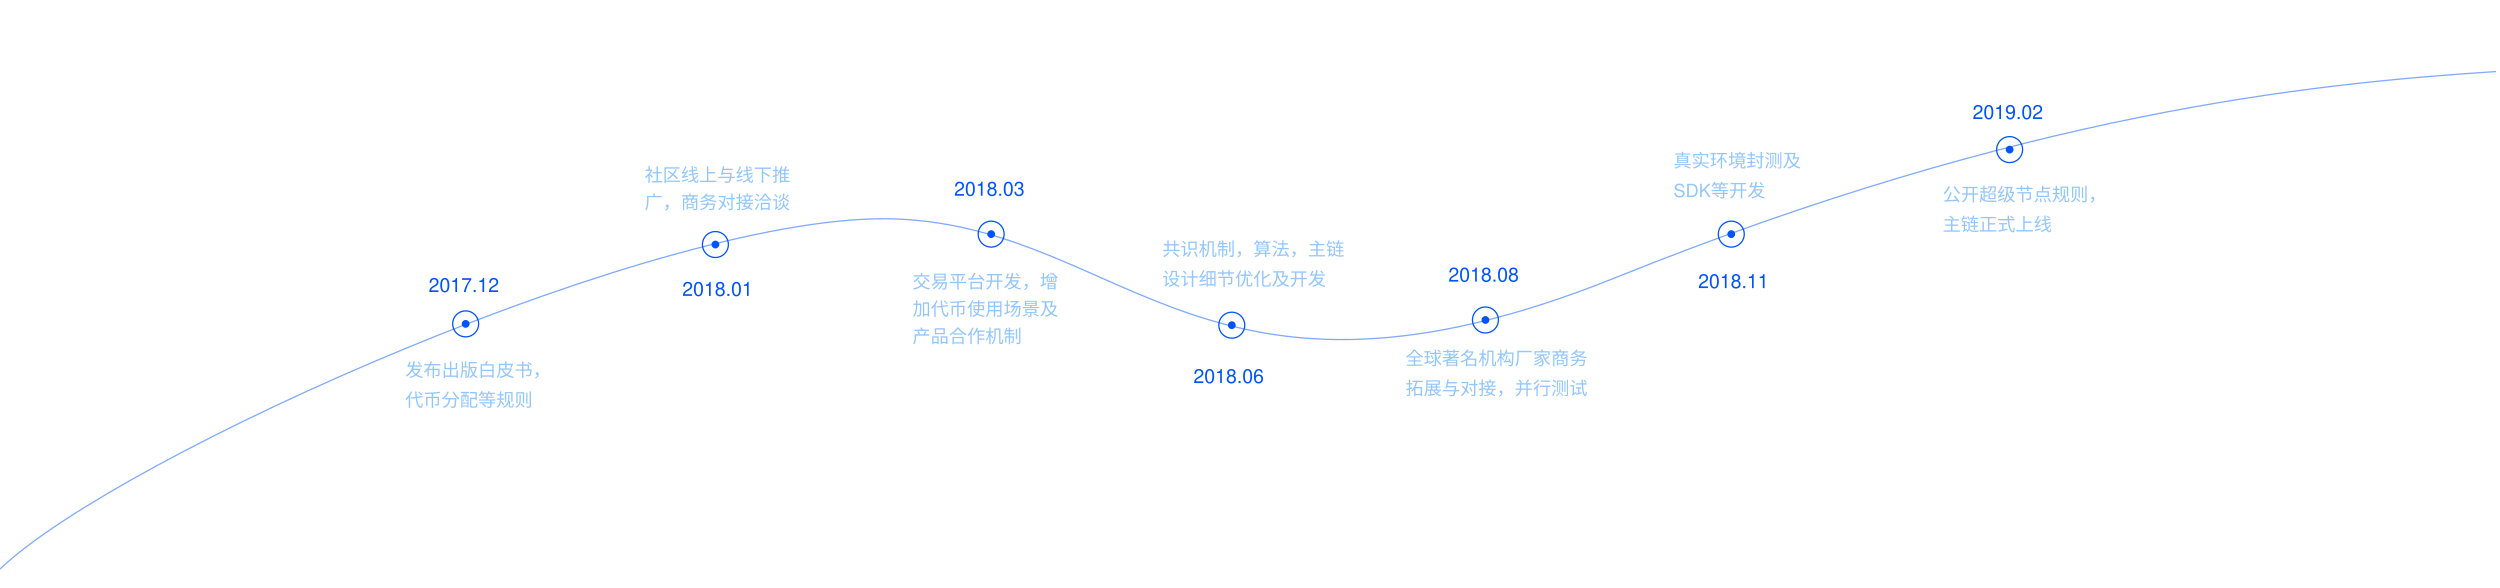
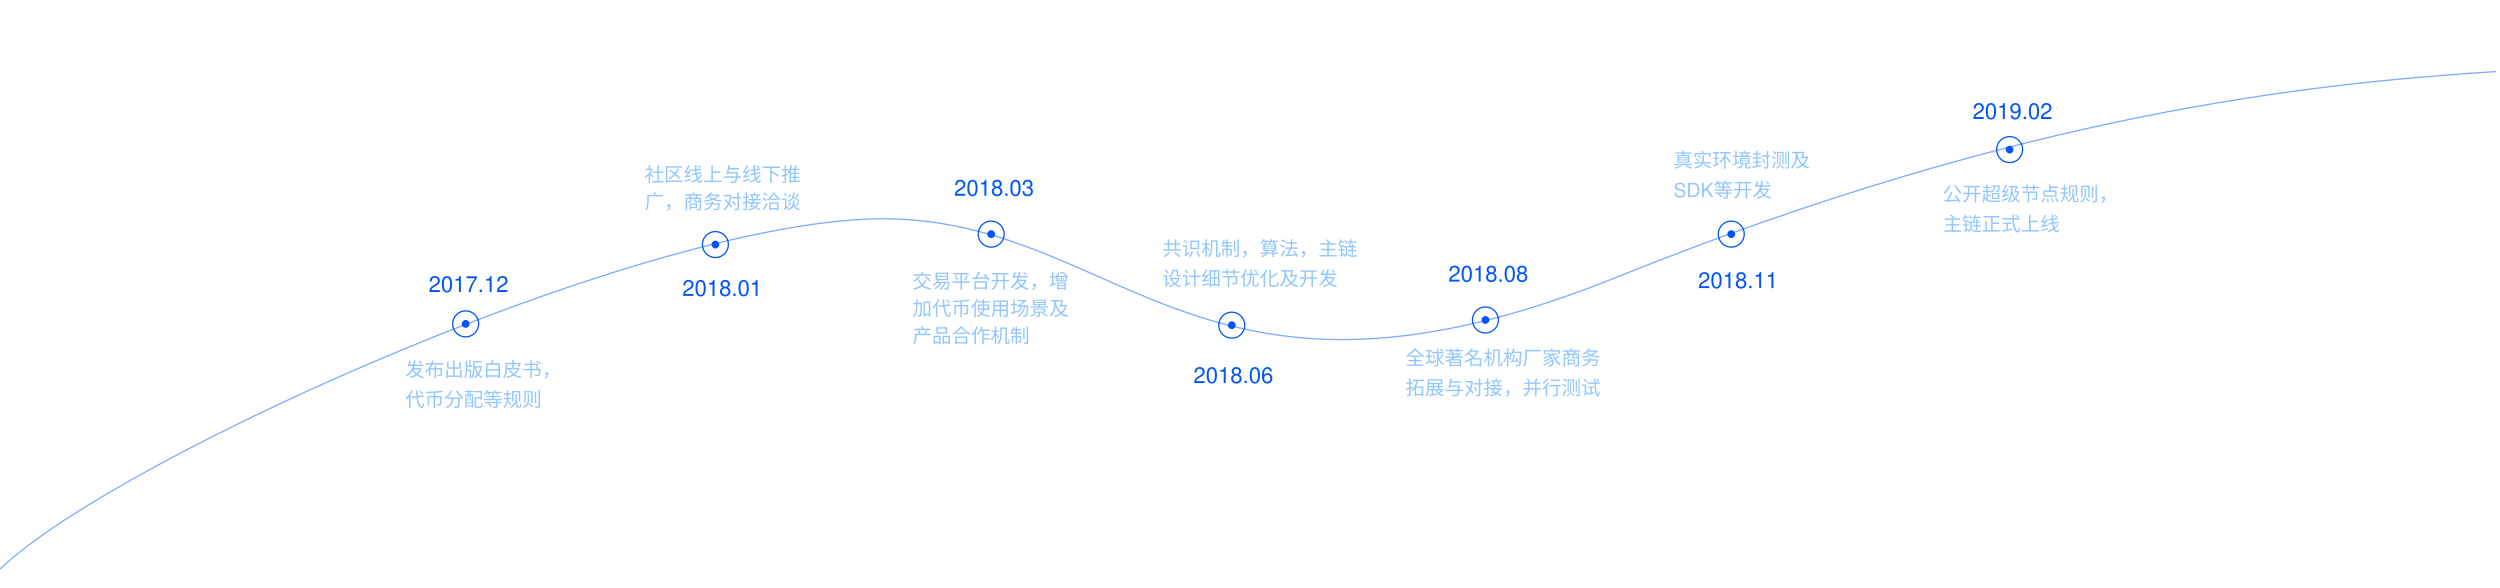
- <svg xmlns="http://www.w3.org/2000/svg">
+ <svg xmlns="http://www.w3.org/2000/svg" viewBox="0,0,1922,452">
  <g>
    <rect fill="none" id="canvas_background" height="452" width="1922" y="-1" x="-1" />
    <g display="none" overflow="visible" y="0" x="0" height="100%" width="100%" id="canvasGrid">
      <rect fill="url(#gridpattern)" stroke-width="0" y="1" x="1" height="500" width="1920" />
    </g>
  </g>
  <g>
    <path stroke="#0154fa" id="svg_7" d="m0,437.5c90.704,-87.117 513.468,-276.666 690.022,-269.113c176.554,7.553 238.1,171.371 552.21,44.971c314.11,-126.399 532.337,-148.949 676.767,-158.358" opacity="0.5" fill="none" />
    <ellipse ry="10" rx="10" id="svg_20" cy="249" cx="358" stroke="#0154fa" fill="none" />
    <ellipse ry="3" rx="3" id="svg_21" cy="249" cx="358" stroke-opacity="null" stroke-width="0" stroke="#000" fill="#0154fa" />
    <ellipse ry="10" rx="10" id="svg_22" cy="188" cx="550" stroke="#0154fa" fill="none" />
    <ellipse ry="3" rx="3" id="svg_23" cy="188" cx="550" stroke-opacity="null" stroke-width="0" stroke="#000" fill="#0154fa" />
    <ellipse ry="10" rx="10" id="svg_24" cy="180" cx="762" stroke="#0154fa" fill="none" />
    <ellipse ry="3" rx="3" id="svg_25" cy="180" cx="762" stroke-opacity="null" stroke-width="0" stroke="#000" fill="#0154fa" />
    <ellipse ry="10" rx="10" id="svg_26" cy="115" cx="1545" stroke="#0154fa" fill="none" />
    <ellipse ry="3" rx="3" id="svg_27" cy="115" cx="1545" stroke-opacity="null" stroke-width="0" stroke="#000" fill="#0154fa" />
    <ellipse ry="10" rx="10" id="svg_28" cy="250" cx="947" stroke="#0154fa" fill="none" />
    <ellipse ry="3" rx="3" id="svg_29" cy="250" cx="947" stroke-opacity="null" stroke-width="0" stroke="#000" fill="#0154fa" />
    <ellipse ry="10" rx="10" id="svg_30" cy="246" cx="1142" stroke="#0154fa" fill="none" />
    <ellipse ry="3" rx="3" id="svg_31" cy="246" cx="1142" stroke-opacity="null" stroke-width="0" stroke="#000" fill="#0154fa" />
    <ellipse ry="10" rx="10" id="svg_32" cy="180" cx="1331" stroke="#0154fa" fill="none" />
    <ellipse ry="3" rx="3" id="svg_33" cy="180" cx="1331" stroke-opacity="null" stroke-width="0" stroke="#000" fill="#0154fa" />
-     <text xml:space="preserve" text-anchor="start" font-family="Helvetica, Arial, sans-serif" font-size="14" id="svg_35" y="289.5" x="311.5" stroke-width="0" stroke="#0154fa" fill="#92c6ff">发布出版白皮书，</text>
-     <text xml:space="preserve" text-anchor="start" font-family="Helvetica, Arial, sans-serif" font-size="14" id="svg_36" y="312.5" x="311.5" stroke-width="0" stroke="#0154fa" fill="#92c6ff">代币分配等规则</text>
-     <text xml:space="preserve" text-anchor="start" font-family="Helvetica, Arial, sans-serif" font-size="15" id="svg_38" y="224.5" x="329.5" stroke-width="0" stroke="#0154fa" fill="#0154fa">2017.12</text>
-     <text xml:space="preserve" text-anchor="start" font-family="Helvetica, Arial, sans-serif" font-size="14" id="svg_39" y="139.5" x="495.5" stroke-width="0" stroke="#0154fa" fill="#92c6ff">社区线上与线下推</text>
-     <text xml:space="preserve" text-anchor="start" font-family="Helvetica, Arial, sans-serif" font-size="14" id="svg_40" y="160.5" x="495.5" stroke-width="0" stroke="#0154fa" fill="#92c6ff">广，商务对接洽谈</text>
-     <text xml:space="preserve" text-anchor="start" font-family="Helvetica, Arial, sans-serif" font-size="15" id="svg_41" y="227.5" x="524.5" stroke-width="0" stroke="#0154fa" fill="#0154fa">2018.01</text>
-     <text xml:space="preserve" text-anchor="start" font-family="Helvetica, Arial, sans-serif" font-size="15" id="svg_42" y="150.5" x="733.5" stroke-width="0" stroke="#0154fa" fill="#0154fa">2018.03</text>
-     <text xml:space="preserve" text-anchor="start" font-family="Helvetica, Arial, sans-serif" font-size="14" id="svg_43" y="221.5" x="701.5" stroke-width="0" stroke="#0154fa" fill="#92c6ff">交易平台开发，增</text>
-     <text xml:space="preserve" text-anchor="start" font-family="Helvetica, Arial, sans-serif" font-size="14" id="svg_44" y="242.5" x="701.5" stroke-width="0" stroke="#0154fa" fill="#92c6ff">加代币使用场景及</text>
-     <text xml:space="preserve" text-anchor="start" font-family="Helvetica, Arial, sans-serif" font-size="14" id="svg_45" y="263.5" x="701.5" stroke-width="0" stroke="#0154fa" fill="#92c6ff">产品合作机制</text>
-     <text xml:space="preserve" text-anchor="start" font-family="Helvetica, Arial, sans-serif" font-size="15" id="svg_46" y="294.5" x="917.5" stroke-width="0" stroke="#0154fa" fill="#0154fa">2018.06</text>
-     <text xml:space="preserve" text-anchor="start" font-family="Helvetica, Arial, sans-serif" font-size="14" id="svg_47" y="196.5" x="893.5" stroke-width="0" stroke="#0154fa" fill="#92c6ff">共识机制，算法，主链</text>
-     <text xml:space="preserve" text-anchor="start" font-family="Helvetica, Arial, sans-serif" font-size="14" id="svg_48" y="219.5" x="893.5" stroke-width="0" stroke="#0154fa" fill="#92c6ff">设计细节优化及开发</text>
-     <text xml:space="preserve" text-anchor="start" font-family="Helvetica, Arial, sans-serif" font-size="15" id="svg_49" y="216.5" x="1113.5" stroke-width="0" stroke="#0154fa" fill="#0154fa">2018.08</text>
-     <text xml:space="preserve" text-anchor="start" font-family="Helvetica, Arial, sans-serif" font-size="14" id="svg_50" y="280.5" x="1080.5" stroke-width="0" stroke="#0154fa" fill="#92c6ff">全球著名机构厂家商务</text>
-     <text xml:space="preserve" text-anchor="start" font-family="Helvetica, Arial, sans-serif" font-size="14" id="svg_51" y="303.5" x="1080.5" stroke-width="0" stroke="#0154fa" fill="#92c6ff">拓展与对接，并行测试</text>
-     <text xml:space="preserve" text-anchor="start" font-family="Helvetica, Arial, sans-serif" font-size="15" id="svg_52" y="221.5" x="1305.5" stroke-width="0" stroke="#0154fa" fill="#0154fa">2018.11</text>
-     <text xml:space="preserve" text-anchor="start" font-family="Helvetica, Arial, sans-serif" font-size="14" id="svg_53" y="128.5" x="1286.5" stroke-width="0" stroke="#0154fa" fill="#92c6ff">真实环境封测及</text>
-     <text xml:space="preserve" text-anchor="start" font-family="Helvetica, Arial, sans-serif" font-size="14" id="svg_54" y="151.5" x="1286.5" stroke-width="0" stroke="#0154fa" fill="#92c6ff">SDK等开发</text>
-     <text xml:space="preserve" text-anchor="start" font-family="Helvetica, Arial, sans-serif" font-size="15" id="svg_55" y="91.5" x="1516.5" stroke-width="0" stroke="#0154fa" fill="#0154fa">2019.02</text>
-     <text xml:space="preserve" text-anchor="start" font-family="Helvetica, Arial, sans-serif" font-size="14" id="svg_56" y="154.5" x="1493.5" stroke-width="0" stroke="#0154fa" fill="#92c6ff">公开超级节点规则，</text>
-     <text xml:space="preserve" text-anchor="start" font-family="Helvetica, Arial, sans-serif" font-size="14" id="svg_57" y="177.5" x="1493.5" stroke-width="0" stroke="#0154fa" fill="#92c6ff">主链正式上线</text>
+     <text xml:space="preserve" text-anchor="start" font-family="Helvetica, Arial, sans-serif" font-size="15" id="svg_35" y="289.5" x="311.5" stroke-width="0" stroke="#0154fa" fill="#92c6ff">发布出版白皮书，</text>
+     <text xml:space="preserve" text-anchor="start" font-family="Helvetica, Arial, sans-serif" font-size="15" id="svg_36" y="312.5" x="311.5" stroke-width="0" stroke="#0154fa" fill="#92c6ff">代币分配等规则</text>
+     <text xml:space="preserve" text-anchor="start" font-family="Helvetica, Arial, sans-serif" font-size="17" id="svg_38" y="224.5" x="329.5" stroke-width="0" stroke="#0154fa" fill="#0154fa">2017.12</text>
+     <text xml:space="preserve" text-anchor="start" font-family="Helvetica, Arial, sans-serif" font-size="15" id="svg_39" y="139.5" x="495.5" stroke-width="0" stroke="#0154fa" fill="#92c6ff">社区线上与线下推</text>
+     <text xml:space="preserve" text-anchor="start" font-family="Helvetica, Arial, sans-serif" font-size="15" id="svg_40" y="160.5" x="495.5" stroke-width="0" stroke="#0154fa" fill="#92c6ff">广，商务对接洽谈</text>
+     <text xml:space="preserve" text-anchor="start" font-family="Helvetica, Arial, sans-serif" font-size="17" id="svg_41" y="227.5" x="524.5" stroke-width="0" stroke="#0154fa" fill="#0154fa">2018.01</text>
+     <text xml:space="preserve" text-anchor="start" font-family="Helvetica, Arial, sans-serif" font-size="17" id="svg_42" y="150.5" x="733.5" stroke-width="0" stroke="#0154fa" fill="#0154fa">2018.03</text>
+     <text xml:space="preserve" text-anchor="start" font-family="Helvetica, Arial, sans-serif" font-size="15" id="svg_43" y="221.5" x="701.5" stroke-width="0" stroke="#0154fa" fill="#92c6ff">交易平台开发，增</text>
+     <text xml:space="preserve" text-anchor="start" font-family="Helvetica, Arial, sans-serif" font-size="15" id="svg_44" y="242.5" x="701.5" stroke-width="0" stroke="#0154fa" fill="#92c6ff">加代币使用场景及</text>
+     <text xml:space="preserve" text-anchor="start" font-family="Helvetica, Arial, sans-serif" font-size="15" id="svg_45" y="263.5" x="701.5" stroke-width="0" stroke="#0154fa" fill="#92c6ff">产品合作机制</text>
+     <text xml:space="preserve" text-anchor="start" font-family="Helvetica, Arial, sans-serif" font-size="17" id="svg_46" y="294.5" x="917.5" stroke-width="0" stroke="#0154fa" fill="#0154fa">2018.06</text>
+     <text xml:space="preserve" text-anchor="start" font-family="Helvetica, Arial, sans-serif" font-size="15" id="svg_47" y="196.5" x="893.5" stroke-width="0" stroke="#0154fa" fill="#92c6ff">共识机制，算法，主链</text>
+     <text xml:space="preserve" text-anchor="start" font-family="Helvetica, Arial, sans-serif" font-size="15" id="svg_48" y="219.5" x="893.5" stroke-width="0" stroke="#0154fa" fill="#92c6ff">设计细节优化及开发</text>
+     <text xml:space="preserve" text-anchor="start" font-family="Helvetica, Arial, sans-serif" font-size="17" id="svg_49" y="216.5" x="1113.5" stroke-width="0" stroke="#0154fa" fill="#0154fa">2018.08</text>
+     <text xml:space="preserve" text-anchor="start" font-family="Helvetica, Arial, sans-serif" font-size="15" id="svg_50" y="280.5" x="1080.5" stroke-width="0" stroke="#0154fa" fill="#92c6ff">全球著名机构厂家商务</text>
+     <text xml:space="preserve" text-anchor="start" font-family="Helvetica, Arial, sans-serif" font-size="15" id="svg_51" y="303.5" x="1080.5" stroke-width="0" stroke="#0154fa" fill="#92c6ff">拓展与对接，并行测试</text>
+     <text xml:space="preserve" text-anchor="start" font-family="Helvetica, Arial, sans-serif" font-size="17" id="svg_52" y="221.5" x="1305.5" stroke-width="0" stroke="#0154fa" fill="#0154fa">2018.11</text>
+     <text xml:space="preserve" text-anchor="start" font-family="Helvetica, Arial, sans-serif" font-size="15" id="svg_53" y="128.5" x="1286.5" stroke-width="0" stroke="#0154fa" fill="#92c6ff">真实环境封测及</text>
+     <text xml:space="preserve" text-anchor="start" font-family="Helvetica, Arial, sans-serif" font-size="15" id="svg_54" y="151.5" x="1286.5" stroke-width="0" stroke="#0154fa" fill="#92c6ff">SDK等开发</text>
+     <text xml:space="preserve" text-anchor="start" font-family="Helvetica, Arial, sans-serif" font-size="17" id="svg_55" y="91.5" x="1516.5" stroke-width="0" stroke="#0154fa" fill="#0154fa">2019.02</text>
+     <text xml:space="preserve" text-anchor="start" font-family="Helvetica, Arial, sans-serif" font-size="15" id="svg_56" y="154.5" x="1493.5" stroke-width="0" stroke="#0154fa" fill="#92c6ff">公开超级节点规则，</text>
+     <text xml:space="preserve" text-anchor="start" font-family="Helvetica, Arial, sans-serif" font-size="15" id="svg_57" y="177.5" x="1493.5" stroke-width="0" stroke="#0154fa" fill="#92c6ff">主链正式上线</text>
  </g>
</svg>
